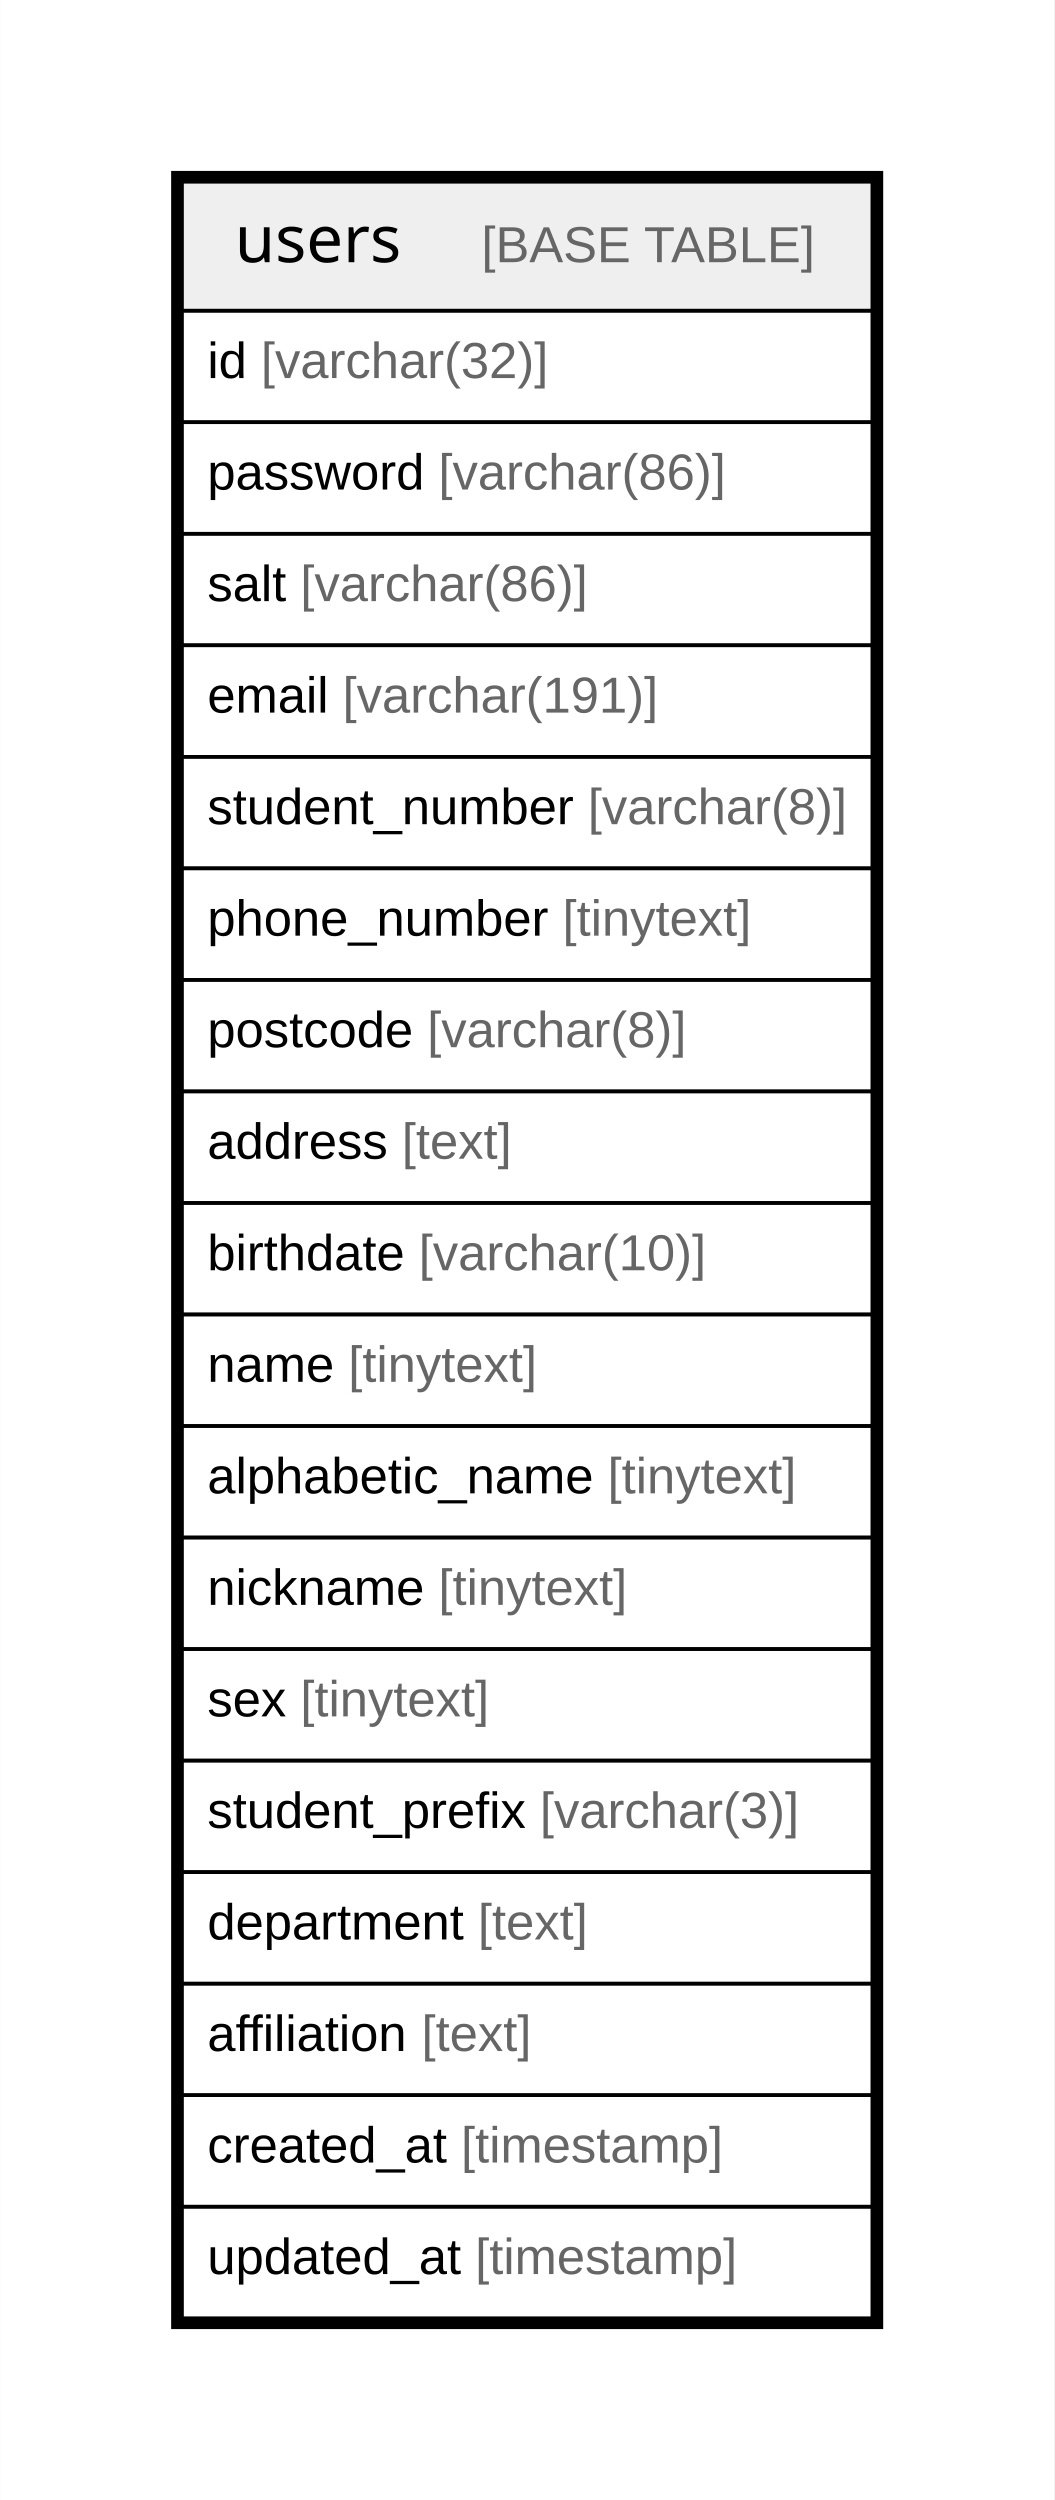
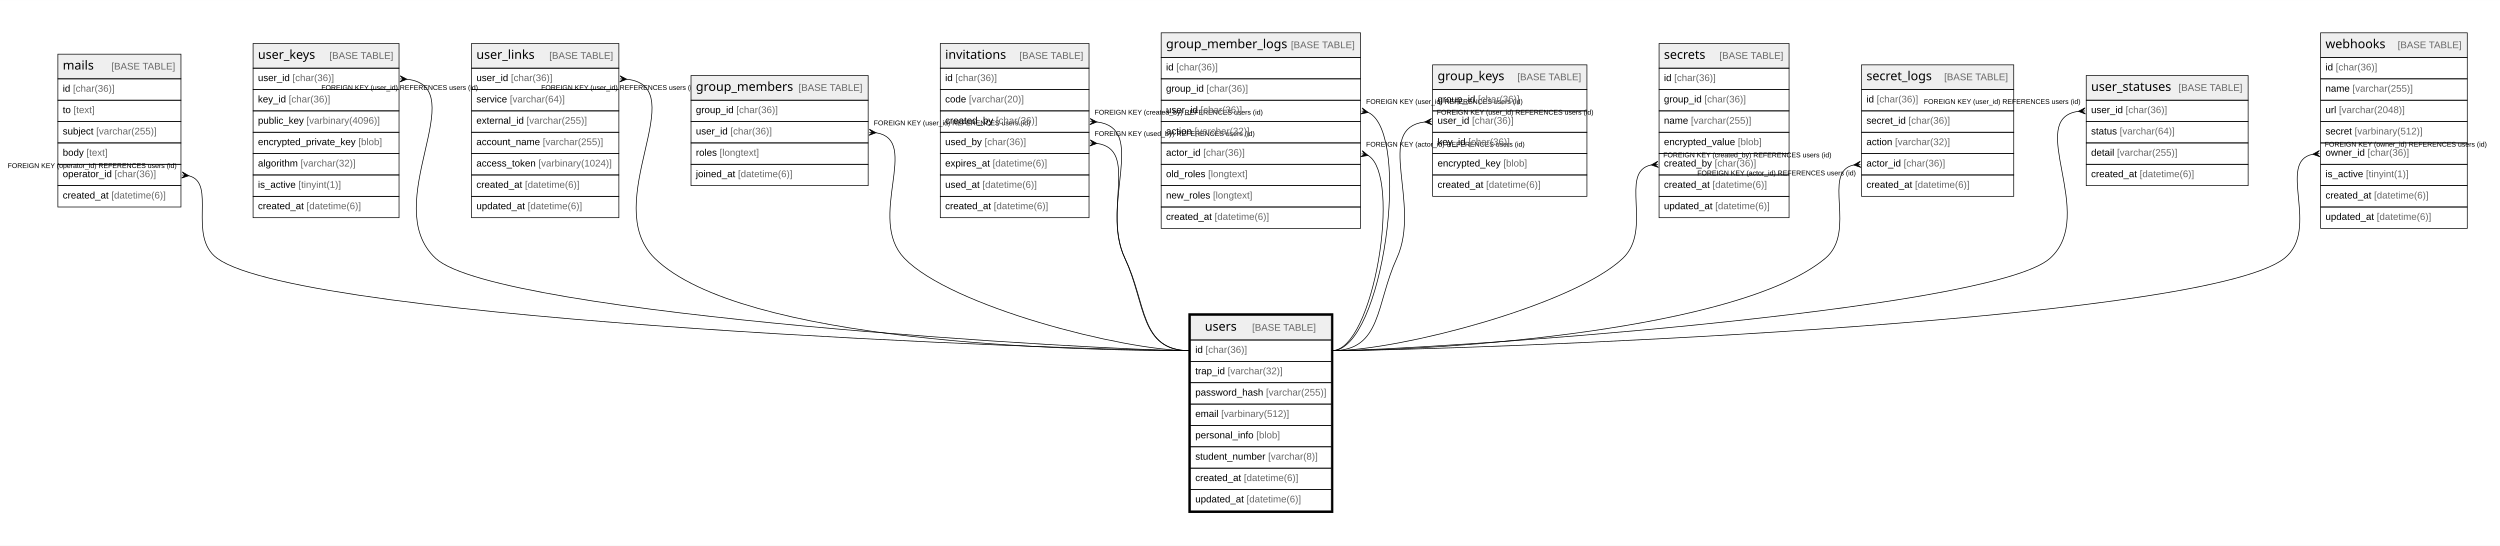
- <svg xmlns="http://www.w3.org/2000/svg" width="291pt" height="690pt" viewBox="0.00 0.00 291.04 690.40">
-   <g id="graph0" class="graph" transform="scale(1 1) rotate(0) translate(4 686.4)">
-     <polygon fill="white" stroke="none" points="-4,4 -4,-686.4 287.04,-686.4 287.04,4 -4,4" />
+ <svg xmlns="http://www.w3.org/2000/svg" width="3605pt" height="787pt" viewBox="0.00 0.00 3605.15 786.80">
+   <g id="graph0" class="graph" transform="scale(1 1) rotate(0) translate(4 782.8)">
+     <polygon fill="white" stroke="none" points="-4,4 -4,-782.8 3601.15,-782.8 3601.15,4 -4,4" />
    <g id="node1" class="node">
-       <polygon fill="#efefef" stroke="none" points="46.2,-600.6 46.2,-636.2 236.84,-636.2 236.84,-600.6 46.2,-600.6" />
-       <polygon fill="none" stroke="black" points="46.2,-600.6 46.2,-636.2 236.84,-636.2 236.84,-600.6 46.2,-600.6" />
-       <text text-anchor="start" x="60.78" y="-614" font-family="Arial Bold" font-size="18.00">users</text>
-       <text text-anchor="start" x="97.77" y="-614" font-family="Arial" font-size="14.00">    </text>
-       <text text-anchor="start" x="128.89" y="-614" font-family="Arial" font-size="14.00" fill="#666666">[BASE TABLE]</text>
-       <polygon fill="none" stroke="black" points="46.2,-569.8 46.2,-600.6 236.84,-600.6 236.84,-569.8 46.2,-569.8" />
-       <text text-anchor="start" x="53.2" y="-582" font-family="Arial" font-size="14.00">id </text>
-       <text text-anchor="start" x="67.99" y="-582" font-family="Arial" font-size="14.00" fill="#666666">[varchar(32)]</text>
-       <polygon fill="none" stroke="black" points="46.2,-539 46.2,-569.8 236.84,-569.8 236.84,-539 46.2,-539" />
-       <text text-anchor="start" x="53.2" y="-551.2" font-family="Arial" font-size="14.00">password </text>
-       <text text-anchor="start" x="117.01" y="-551.2" font-family="Arial" font-size="14.00" fill="#666666">[varchar(86)]</text>
-       <polygon fill="none" stroke="black" points="46.2,-508.2 46.2,-539 236.84,-539 236.84,-508.2 46.2,-508.2" />
-       <text text-anchor="start" x="53.2" y="-520.4" font-family="Arial" font-size="14.00">salt </text>
-       <text text-anchor="start" x="78.88" y="-520.4" font-family="Arial" font-size="14.00" fill="#666666">[varchar(86)]</text>
-       <polygon fill="none" stroke="black" points="46.2,-477.4 46.2,-508.2 236.84,-508.2 236.84,-477.4 46.2,-477.4" />
-       <text text-anchor="start" x="53.2" y="-489.6" font-family="Arial" font-size="14.00">email </text>
-       <text text-anchor="start" x="90.54" y="-489.6" font-family="Arial" font-size="14.00" fill="#666666">[varchar(191)]</text>
-       <polygon fill="none" stroke="black" points="46.2,-446.6 46.2,-477.4 236.84,-477.4 236.84,-446.6 46.2,-446.6" />
-       <text text-anchor="start" x="53.2" y="-458.8" font-family="Arial" font-size="14.00">student_number </text>
-       <text text-anchor="start" x="158.27" y="-458.8" font-family="Arial" font-size="14.00" fill="#666666">[varchar(8)]</text>
-       <polygon fill="none" stroke="black" points="46.2,-415.8 46.2,-446.6 236.84,-446.6 236.84,-415.8 46.2,-415.8" />
-       <text text-anchor="start" x="53.2" y="-428" font-family="Arial" font-size="14.00">phone_number </text>
-       <text text-anchor="start" x="151.28" y="-428" font-family="Arial" font-size="14.00" fill="#666666">[tinytext]</text>
-       <polygon fill="none" stroke="black" points="46.2,-385 46.2,-415.8 236.84,-415.8 236.84,-385 46.2,-385" />
-       <text text-anchor="start" x="53.2" y="-397.2" font-family="Arial" font-size="14.00">postcode </text>
-       <text text-anchor="start" x="113.91" y="-397.2" font-family="Arial" font-size="14.00" fill="#666666">[varchar(8)]</text>
-       <polygon fill="none" stroke="black" points="46.2,-354.2 46.2,-385 236.84,-385 236.84,-354.2 46.2,-354.2" />
-       <text text-anchor="start" x="53.2" y="-366.4" font-family="Arial" font-size="14.00">address </text>
-       <text text-anchor="start" x="106.9" y="-366.4" font-family="Arial" font-size="14.00" fill="#666666">[text]</text>
-       <polygon fill="none" stroke="black" points="46.2,-323.4 46.2,-354.2 236.84,-354.2 236.84,-323.4 46.2,-323.4" />
-       <text text-anchor="start" x="53.2" y="-335.6" font-family="Arial" font-size="14.00">birthdate </text>
-       <text text-anchor="start" x="111.57" y="-335.6" font-family="Arial" font-size="14.00" fill="#666666">[varchar(10)]</text>
-       <polygon fill="none" stroke="black" points="46.2,-292.6 46.2,-323.4 236.84,-323.4 236.84,-292.6 46.2,-292.6" />
-       <text text-anchor="start" x="53.2" y="-304.8" font-family="Arial" font-size="14.00">name </text>
-       <text text-anchor="start" x="92.11" y="-304.8" font-family="Arial" font-size="14.00" fill="#666666">[tinytext]</text>
-       <polygon fill="none" stroke="black" points="46.2,-261.8 46.2,-292.6 236.84,-292.6 236.84,-261.8 46.2,-261.8" />
-       <text text-anchor="start" x="53.2" y="-274" font-family="Arial" font-size="14.00">alphabetic_name </text>
-       <text text-anchor="start" x="163.72" y="-274" font-family="Arial" font-size="14.00" fill="#666666">[tinytext]</text>
-       <polygon fill="none" stroke="black" points="46.2,-231 46.2,-261.8 236.84,-261.8 236.84,-231 46.2,-231" />
-       <text text-anchor="start" x="53.2" y="-243.2" font-family="Arial" font-size="14.00">nickname </text>
-       <text text-anchor="start" x="117.01" y="-243.2" font-family="Arial" font-size="14.00" fill="#666666">[tinytext]</text>
-       <polygon fill="none" stroke="black" points="46.2,-200.2 46.2,-231 236.84,-231 236.84,-200.2 46.2,-200.2" />
-       <text text-anchor="start" x="53.2" y="-212.4" font-family="Arial" font-size="14.00">sex </text>
-       <text text-anchor="start" x="78.88" y="-212.4" font-family="Arial" font-size="14.00" fill="#666666">[tinytext]</text>
-       <polygon fill="none" stroke="black" points="46.2,-169.4 46.2,-200.2 236.84,-200.2 236.84,-169.4 46.2,-169.4" />
-       <text text-anchor="start" x="53.2" y="-181.6" font-family="Arial" font-size="14.00">student_prefix </text>
-       <text text-anchor="start" x="145.03" y="-181.6" font-family="Arial" font-size="14.00" fill="#666666">[varchar(3)]</text>
-       <polygon fill="none" stroke="black" points="46.2,-138.6 46.2,-169.4 236.84,-169.4 236.84,-138.6 46.2,-138.6" />
-       <text text-anchor="start" x="53.2" y="-150.8" font-family="Arial" font-size="14.00">department </text>
-       <text text-anchor="start" x="127.91" y="-150.8" font-family="Arial" font-size="14.00" fill="#666666">[text]</text>
-       <polygon fill="none" stroke="black" points="46.2,-107.8 46.2,-138.6 236.84,-138.6 236.84,-107.8 46.2,-107.8" />
-       <text text-anchor="start" x="53.2" y="-120" font-family="Arial" font-size="14.00">affiliation </text>
-       <text text-anchor="start" x="112.34" y="-120" font-family="Arial" font-size="14.00" fill="#666666">[text]</text>
-       <polygon fill="none" stroke="black" points="46.2,-77 46.2,-107.8 236.84,-107.8 236.84,-77 46.2,-77" />
-       <text text-anchor="start" x="53.2" y="-89.2" font-family="Arial" font-size="14.00">created_at </text>
-       <text text-anchor="start" x="123.25" y="-89.2" font-family="Arial" font-size="14.00" fill="#666666">[timestamp]</text>
-       <polygon fill="none" stroke="black" points="46.2,-46.2 46.2,-77 236.84,-77 236.84,-46.2 46.2,-46.2" />
-       <text text-anchor="start" x="53.2" y="-58.4" font-family="Arial" font-size="14.00">updated_at </text>
-       <text text-anchor="start" x="127.16" y="-58.4" font-family="Arial" font-size="14.00" fill="#666666">[timestamp]</text>
-       <polygon fill="none" stroke="black" stroke-width="3" points="44.7,-44.7 44.7,-637.7 238.34,-637.7 238.34,-44.7 44.7,-44.7" />
+       <polygon fill="#efefef" stroke="none" points="1712.66,-292.6 1712.66,-328.2 1915.75,-328.2 1915.75,-292.6 1712.66,-292.6" />
+       <polygon fill="none" stroke="black" points="1712.66,-292.6 1712.66,-328.2 1915.75,-328.2 1915.75,-292.6 1712.66,-292.6" />
+       <text text-anchor="start" x="1733.47" y="-306" font-family="Arial Bold" font-size="18.00">users</text>
+       <text text-anchor="start" x="1770.46" y="-306" font-family="Arial" font-size="14.00">    </text>
+       <text text-anchor="start" x="1801.58" y="-306" font-family="Arial" font-size="14.00" fill="#666666">[BASE TABLE]</text>
+       <polygon fill="none" stroke="black" points="1712.66,-261.8 1712.66,-292.6 1915.75,-292.6 1915.75,-261.8 1712.66,-261.8" />
+       <text text-anchor="start" x="1719.66" y="-274" font-family="Arial" font-size="14.00">id </text>
+       <text text-anchor="start" x="1734.45" y="-274" font-family="Arial" font-size="14.00" fill="#666666">[char(36)]</text>
+       <polygon fill="none" stroke="black" points="1712.66,-231 1712.66,-261.8 1915.75,-261.8 1915.75,-231 1712.66,-231" />
+       <text text-anchor="start" x="1719.66" y="-243.2" font-family="Arial" font-size="14.00">trap_id </text>
+       <text text-anchor="start" x="1766.36" y="-243.2" font-family="Arial" font-size="14.00" fill="#666666">[varchar(32)]</text>
+       <polygon fill="none" stroke="black" points="1712.66,-200.2 1712.66,-231 1915.75,-231 1915.75,-200.2 1712.66,-200.2" />
+       <text text-anchor="start" x="1719.66" y="-212.4" font-family="Arial" font-size="14.00">password_hash </text>
+       <text text-anchor="start" x="1821.61" y="-212.4" font-family="Arial" font-size="14.00" fill="#666666">[varchar(255)]</text>
+       <polygon fill="none" stroke="black" points="1712.66,-169.4 1712.66,-200.2 1915.75,-200.2 1915.75,-169.4 1712.66,-169.4" />
+       <text text-anchor="start" x="1719.66" y="-181.6" font-family="Arial" font-size="14.00">email </text>
+       <text text-anchor="start" x="1757" y="-181.6" font-family="Arial" font-size="14.00" fill="#666666">[varbinary(512)]</text>
+       <polygon fill="none" stroke="black" points="1712.66,-138.6 1712.66,-169.4 1915.75,-169.4 1915.75,-138.6 1712.66,-138.6" />
+       <text text-anchor="start" x="1719.66" y="-150.8" font-family="Arial" font-size="14.00">personal_info </text>
+       <text text-anchor="start" x="1807.61" y="-150.8" font-family="Arial" font-size="14.00" fill="#666666">[blob]</text>
+       <polygon fill="none" stroke="black" points="1712.66,-107.8 1712.66,-138.6 1915.75,-138.6 1915.75,-107.8 1712.66,-107.8" />
+       <text text-anchor="start" x="1719.66" y="-120" font-family="Arial" font-size="14.00">student_number </text>
+       <text text-anchor="start" x="1824.73" y="-120" font-family="Arial" font-size="14.00" fill="#666666">[varchar(8)]</text>
+       <polygon fill="none" stroke="black" points="1712.66,-77 1712.66,-107.8 1915.75,-107.8 1915.75,-77 1712.66,-77" />
+       <text text-anchor="start" x="1719.66" y="-89.2" font-family="Arial" font-size="14.00">created_at </text>
+       <text text-anchor="start" x="1789.71" y="-89.2" font-family="Arial" font-size="14.00" fill="#666666">[datetime(6)]</text>
+       <polygon fill="none" stroke="black" points="1712.66,-46.2 1712.66,-77 1915.75,-77 1915.75,-46.2 1712.66,-46.2" />
+       <text text-anchor="start" x="1719.66" y="-58.4" font-family="Arial" font-size="14.00">updated_at </text>
+       <text text-anchor="start" x="1793.62" y="-58.4" font-family="Arial" font-size="14.00" fill="#666666">[datetime(6)]</text>
+       <polygon fill="none" stroke="black" stroke-width="3" points="1711.16,-44.7 1711.16,-329.7 1917.25,-329.7 1917.25,-44.7 1711.16,-44.7" />
+     </g>
+     <g id="node2" class="node">
+       <polygon fill="#efefef" stroke="none" points="79.46,-669.2 79.46,-704.8 256.95,-704.8 256.95,-669.2 79.46,-669.2" />
+       <polygon fill="none" stroke="black" points="79.46,-669.2 79.46,-704.8 256.95,-704.8 256.95,-669.2 79.46,-669.2" />
+       <text text-anchor="start" x="86.46" y="-682.6" font-family="Arial Bold" font-size="18.00">mails</text>
+       <text text-anchor="start" x="125.46" y="-682.6" font-family="Arial" font-size="14.00">    </text>
+       <text text-anchor="start" x="156.58" y="-682.6" font-family="Arial" font-size="14.00" fill="#666666">[BASE TABLE]</text>
+       <polygon fill="none" stroke="black" points="79.46,-638.4 79.46,-669.2 256.95,-669.2 256.95,-638.4 79.46,-638.4" />
+       <text text-anchor="start" x="86.46" y="-650.6" font-family="Arial" font-size="14.00">id </text>
+       <text text-anchor="start" x="101.25" y="-650.6" font-family="Arial" font-size="14.00" fill="#666666">[char(36)]</text>
+       <polygon fill="none" stroke="black" points="79.46,-607.6 79.46,-638.4 256.95,-638.4 256.95,-607.6 79.46,-607.6" />
+       <text text-anchor="start" x="86.46" y="-619.8" font-family="Arial" font-size="14.00">to </text>
+       <text text-anchor="start" x="102.03" y="-619.8" font-family="Arial" font-size="14.00" fill="#666666">[text]</text>
+       <polygon fill="none" stroke="black" points="79.46,-576.8 79.46,-607.6 256.95,-607.6 256.95,-576.8 79.46,-576.8" />
+       <text text-anchor="start" x="86.46" y="-589" font-family="Arial" font-size="14.00">subject </text>
+       <text text-anchor="start" x="134.71" y="-589" font-family="Arial" font-size="14.00" fill="#666666">[varchar(255)]</text>
+       <polygon fill="none" stroke="black" points="79.46,-546 79.46,-576.8 256.95,-576.8 256.95,-546 79.46,-546" />
+       <text text-anchor="start" x="86.46" y="-558.2" font-family="Arial" font-size="14.00">body </text>
+       <text text-anchor="start" x="120.71" y="-558.2" font-family="Arial" font-size="14.00" fill="#666666">[text]</text>
+       <polygon fill="none" stroke="black" points="79.46,-515.2 79.46,-546 256.95,-546 256.95,-515.2 79.46,-515.2" />
+       <text text-anchor="start" x="86.46" y="-527.4" font-family="Arial" font-size="14.00">operator_id </text>
+       <text text-anchor="start" x="161.18" y="-527.4" font-family="Arial" font-size="14.00" fill="#666666">[char(36)]</text>
+       <polygon fill="none" stroke="black" points="79.46,-484.4 79.46,-515.2 256.95,-515.2 256.95,-484.4 79.46,-484.4" />
+       <text text-anchor="start" x="86.46" y="-496.6" font-family="Arial" font-size="14.00">created_at </text>
+       <text text-anchor="start" x="156.51" y="-496.6" font-family="Arial" font-size="14.00" fill="#666666">[datetime(6)]</text>
+     </g>
+     <g id="edge1" class="edge">
+       <path fill="none" stroke="black" d="M268.1,-529.5C309.34,-519.42 265.43,-442.4 309.21,-410.4 435.58,-318.03 1555.13,-277.2 1711.66,-277.2" />
+       <polygon fill="black" stroke="black" points="268.22,-529.49 257.8,-526.09 262.92,-530.06 258.62,-530.53 258.62,-530.53 258.62,-530.53 262.92,-530.06 258.77,-535.04 268.22,-529.49" />
+       <text text-anchor="start" x="7" y="-540.6" font-family="Arial" font-size="10.00">FOREIGN KEY (operator_id) REFERENCES users (id)</text>
+     </g>
+     <g id="node3" class="node">
+       <polygon fill="#efefef" stroke="none" points="360.97,-684.6 360.97,-720.2 571.44,-720.2 571.44,-684.6 360.97,-684.6" />
+       <polygon fill="none" stroke="black" points="360.97,-684.6 360.97,-720.2 571.44,-720.2 571.44,-684.6 360.97,-684.6" />
+       <text text-anchor="start" x="367.97" y="-698" font-family="Arial Bold" font-size="18.00">user_keys</text>
+       <text text-anchor="start" x="439.95" y="-698" font-family="Arial" font-size="14.00">    </text>
+       <text text-anchor="start" x="471.07" y="-698" font-family="Arial" font-size="14.00" fill="#666666">[BASE TABLE]</text>
+       <polygon fill="none" stroke="black" points="360.97,-653.8 360.97,-684.6 571.44,-684.6 571.44,-653.8 360.97,-653.8" />
+       <text text-anchor="start" x="367.97" y="-666" font-family="Arial" font-size="14.00">user_id </text>
+       <text text-anchor="start" x="417.78" y="-666" font-family="Arial" font-size="14.00" fill="#666666">[char(36)]</text>
+       <polygon fill="none" stroke="black" points="360.97,-623 360.97,-653.8 571.44,-653.8 571.44,-623 360.97,-623" />
+       <text text-anchor="start" x="367.97" y="-635.2" font-family="Arial" font-size="14.00">key_id </text>
+       <text text-anchor="start" x="412.33" y="-635.2" font-family="Arial" font-size="14.00" fill="#666666">[char(36)]</text>
+       <polygon fill="none" stroke="black" points="360.97,-592.2 360.97,-623 571.44,-623 571.44,-592.2 360.97,-592.2" />
+       <text text-anchor="start" x="367.97" y="-604.4" font-family="Arial" font-size="14.00">public_key </text>
+       <text text-anchor="start" x="438.01" y="-604.4" font-family="Arial" font-size="14.00" fill="#666666">[varbinary(4096)]</text>
+       <polygon fill="none" stroke="black" points="360.97,-561.4 360.97,-592.2 571.44,-592.2 571.44,-561.4 360.97,-561.4" />
+       <text text-anchor="start" x="367.97" y="-573.6" font-family="Arial" font-size="14.00">encrypted_private_key </text>
+       <text text-anchor="start" x="512.72" y="-573.6" font-family="Arial" font-size="14.00" fill="#666666">[blob]</text>
+       <polygon fill="none" stroke="black" points="360.97,-530.6 360.97,-561.4 571.44,-561.4 571.44,-530.6 360.97,-530.6" />
+       <text text-anchor="start" x="367.97" y="-542.8" font-family="Arial" font-size="14.00">algorithm </text>
+       <text text-anchor="start" x="429.44" y="-542.8" font-family="Arial" font-size="14.00" fill="#666666">[varchar(32)]</text>
+       <polygon fill="none" stroke="black" points="360.97,-499.8 360.97,-530.6 571.44,-530.6 571.44,-499.8 360.97,-499.8" />
+       <text text-anchor="start" x="367.97" y="-512" font-family="Arial" font-size="14.00">is_active </text>
+       <text text-anchor="start" x="426.33" y="-512" font-family="Arial" font-size="14.00" fill="#666666">[tinyint(1)]</text>
+       <polygon fill="none" stroke="black" points="360.97,-469 360.97,-499.8 571.44,-499.8 571.44,-469 360.97,-469" />
+       <text text-anchor="start" x="367.97" y="-481.2" font-family="Arial" font-size="14.00">created_at </text>
+       <text text-anchor="start" x="438.02" y="-481.2" font-family="Arial" font-size="14.00" fill="#666666">[datetime(6)]</text>
+     </g>
+     <g id="edge2" class="edge">
+       <path fill="none" stroke="black" d="M582.67,-668.68C680.5,-658.11 540.88,-487.66 624.21,-410.4 713.47,-327.63 1589.93,-277.2 1711.66,-277.2" />
+       <polygon fill="black" stroke="black" points="582.76,-668.68 572.55,-664.69 577.44,-668.95 573.11,-669.17 573.11,-669.17 573.11,-669.17 577.44,-668.95 573,-673.68 582.76,-668.68" />
+       <text text-anchor="start" x="459.36" y="-653.2" font-family="Arial" font-size="10.00">FOREIGN KEY (user_id) REFERENCES users (id)</text>
+     </g>
+     <g id="node4" class="node">
+       <polygon fill="#efefef" stroke="none" points="675.96,-684.6 675.96,-720.2 888.45,-720.2 888.45,-684.6 675.96,-684.6" />
+       <polygon fill="none" stroke="black" points="675.96,-684.6 675.96,-720.2 888.45,-720.2 888.45,-684.6 675.96,-684.6" />
+       <text text-anchor="start" x="682.96" y="-698" font-family="Arial Bold" font-size="18.00">user_links</text>
+       <text text-anchor="start" x="756.96" y="-698" font-family="Arial" font-size="14.00">    </text>
+       <text text-anchor="start" x="788.08" y="-698" font-family="Arial" font-size="14.00" fill="#666666">[BASE TABLE]</text>
+       <polygon fill="none" stroke="black" points="675.96,-653.8 675.96,-684.6 888.45,-684.6 888.45,-653.8 675.96,-653.8" />
+       <text text-anchor="start" x="682.96" y="-666" font-family="Arial" font-size="14.00">user_id </text>
+       <text text-anchor="start" x="732.77" y="-666" font-family="Arial" font-size="14.00" fill="#666666">[char(36)]</text>
+       <polygon fill="none" stroke="black" points="675.96,-623 675.96,-653.8 888.45,-653.8 888.45,-623 675.96,-623" />
+       <text text-anchor="start" x="682.96" y="-635.2" font-family="Arial" font-size="14.00">service </text>
+       <text text-anchor="start" x="731.2" y="-635.2" font-family="Arial" font-size="14.00" fill="#666666">[varchar(64)]</text>
+       <polygon fill="none" stroke="black" points="675.96,-592.2 675.96,-623 888.45,-623 888.45,-592.2 675.96,-592.2" />
+       <text text-anchor="start" x="682.96" y="-604.4" font-family="Arial" font-size="14.00">external_id </text>
+       <text text-anchor="start" x="755.34" y="-604.4" font-family="Arial" font-size="14.00" fill="#666666">[varchar(255)]</text>
+       <polygon fill="none" stroke="black" points="675.96,-561.4 675.96,-592.2 888.45,-592.2 888.45,-561.4 675.96,-561.4" />
+       <text text-anchor="start" x="682.96" y="-573.6" font-family="Arial" font-size="14.00">account_name </text>
+       <text text-anchor="start" x="778.7" y="-573.6" font-family="Arial" font-size="14.00" fill="#666666">[varchar(255)]</text>
+       <polygon fill="none" stroke="black" points="675.96,-530.6 675.96,-561.4 888.45,-561.4 888.45,-530.6 675.96,-530.6" />
+       <text text-anchor="start" x="682.96" y="-542.8" font-family="Arial" font-size="14.00">access_token </text>
+       <text text-anchor="start" x="772.46" y="-542.8" font-family="Arial" font-size="14.00" fill="#666666">[varbinary(1024)]</text>
+       <polygon fill="none" stroke="black" points="675.96,-499.8 675.96,-530.6 888.45,-530.6 888.45,-499.8 675.96,-499.8" />
+       <text text-anchor="start" x="682.96" y="-512" font-family="Arial" font-size="14.00">created_at </text>
+       <text text-anchor="start" x="753.01" y="-512" font-family="Arial" font-size="14.00" fill="#666666">[datetime(6)]</text>
+       <polygon fill="none" stroke="black" points="675.96,-469 675.96,-499.8 888.45,-499.8 888.45,-469 675.96,-469" />
+       <text text-anchor="start" x="682.96" y="-481.2" font-family="Arial" font-size="14.00">updated_at </text>
+       <text text-anchor="start" x="756.92" y="-481.2" font-family="Arial" font-size="14.00" fill="#666666">[datetime(6)]</text>
+     </g>
+     <g id="edge3" class="edge">
+       <path fill="none" stroke="black" d="M899.67,-668.69C997.5,-658.24 859.01,-489.78 940.21,-410.4 1064.61,-288.79 1537.69,-277.2 1711.66,-277.2" />
+       <polygon fill="black" stroke="black" points="899.77,-668.68 889.56,-664.69 894.44,-668.95 890.12,-669.17 890.12,-669.17 890.12,-669.17 894.44,-668.95 890.01,-673.68 899.77,-668.68" />
+       <text text-anchor="start" x="776.37" y="-653.2" font-family="Arial" font-size="10.00">FOREIGN KEY (user_id) REFERENCES users (id)</text>
+     </g>
+     <g id="node5" class="node">
+       <polygon fill="#efefef" stroke="none" points="992.48,-638.4 992.48,-674 1247.94,-674 1247.94,-638.4 992.48,-638.4" />
+       <polygon fill="none" stroke="black" points="992.48,-638.4 992.48,-674 1247.94,-674 1247.94,-638.4 992.48,-638.4" />
+       <text text-anchor="start" x="999.48" y="-651.8" font-family="Arial Bold" font-size="18.00">group_members</text>
+       <text text-anchor="start" x="1116.45" y="-651.8" font-family="Arial" font-size="14.00">    </text>
+       <text text-anchor="start" x="1147.57" y="-651.8" font-family="Arial" font-size="14.00" fill="#666666">[BASE TABLE]</text>
+       <polygon fill="none" stroke="black" points="992.48,-607.6 992.48,-638.4 1247.94,-638.4 1247.94,-607.6 992.48,-607.6" />
+       <text text-anchor="start" x="999.48" y="-619.8" font-family="Arial" font-size="14.00">group_id </text>
+       <text text-anchor="start" x="1057.85" y="-619.8" font-family="Arial" font-size="14.00" fill="#666666">[char(36)]</text>
+       <polygon fill="none" stroke="black" points="992.48,-576.8 992.48,-607.6 1247.94,-607.6 1247.94,-576.8 992.48,-576.8" />
+       <text text-anchor="start" x="999.48" y="-589" font-family="Arial" font-size="14.00">user_id </text>
+       <text text-anchor="start" x="1049.28" y="-589" font-family="Arial" font-size="14.00" fill="#666666">[char(36)]</text>
+       <polygon fill="none" stroke="black" points="992.48,-546 992.48,-576.8 1247.94,-576.8 1247.94,-546 992.48,-546" />
+       <text text-anchor="start" x="999.48" y="-558.2" font-family="Arial" font-size="14.00">roles </text>
+       <text text-anchor="start" x="1033.71" y="-558.2" font-family="Arial" font-size="14.00" fill="#666666">[longtext]</text>
+       <polygon fill="none" stroke="black" points="992.48,-515.2 992.48,-546 1247.94,-546 1247.94,-515.2 992.48,-515.2" />
+       <text text-anchor="start" x="999.48" y="-527.4" font-family="Arial" font-size="14.00">joined_at </text>
+       <text text-anchor="start" x="1060.19" y="-527.4" font-family="Arial" font-size="14.00" fill="#666666">[datetime(6)]</text>
+     </g>
+     <g id="edge4" class="edge">
+       <path fill="none" stroke="black" d="M1259.22,-591.48C1325.02,-581.42 1244.6,-468.17 1300.21,-410.4 1366.85,-341.16 1615.55,-277.2 1711.66,-277.2" />
+       <polygon fill="black" stroke="black" points="1259.25,-591.48 1248.96,-587.69 1253.93,-591.85 1249.61,-592.15 1249.61,-592.15 1249.61,-592.15 1253.93,-591.85 1249.59,-596.67 1259.25,-591.48" />
+       <text text-anchor="start" x="1255.94" y="-602.2" font-family="Arial" font-size="10.00">FOREIGN KEY (user_id) REFERENCES users (id)</text>
+     </g>
+     <g id="node6" class="node">
+       <polygon fill="#efefef" stroke="none" points="1351.96,-684.6 1351.96,-720.2 1566.45,-720.2 1566.45,-684.6 1351.96,-684.6" />
+       <polygon fill="none" stroke="black" points="1351.96,-684.6 1351.96,-720.2 1566.45,-720.2 1566.45,-684.6 1351.96,-684.6" />
+       <text text-anchor="start" x="1358.96" y="-698" font-family="Arial Bold" font-size="18.00">invitations</text>
+       <text text-anchor="start" x="1434.96" y="-698" font-family="Arial" font-size="14.00">    </text>
+       <text text-anchor="start" x="1466.08" y="-698" font-family="Arial" font-size="14.00" fill="#666666">[BASE TABLE]</text>
+       <polygon fill="none" stroke="black" points="1351.96,-653.8 1351.96,-684.6 1566.45,-684.6 1566.45,-653.8 1351.96,-653.8" />
+       <text text-anchor="start" x="1358.96" y="-666" font-family="Arial" font-size="14.00">id </text>
+       <text text-anchor="start" x="1373.75" y="-666" font-family="Arial" font-size="14.00" fill="#666666">[char(36)]</text>
+       <polygon fill="none" stroke="black" points="1351.96,-623 1351.96,-653.8 1566.45,-653.8 1566.45,-623 1351.96,-623" />
+       <text text-anchor="start" x="1358.96" y="-635.2" font-family="Arial" font-size="14.00">code </text>
+       <text text-anchor="start" x="1393.21" y="-635.2" font-family="Arial" font-size="14.00" fill="#666666">[varchar(20)]</text>
+       <polygon fill="none" stroke="black" points="1351.96,-592.2 1351.96,-623 1566.45,-623 1566.45,-592.2 1351.96,-592.2" />
+       <text text-anchor="start" x="1358.96" y="-604.4" font-family="Arial" font-size="14.00">created_by </text>
+       <text text-anchor="start" x="1432.12" y="-604.4" font-family="Arial" font-size="14.00" fill="#666666">[char(36)]</text>
+       <polygon fill="none" stroke="black" points="1351.96,-561.4 1351.96,-592.2 1566.45,-592.2 1566.45,-561.4 1351.96,-561.4" />
+       <text text-anchor="start" x="1358.96" y="-573.6" font-family="Arial" font-size="14.00">used_by </text>
+       <text text-anchor="start" x="1415.78" y="-573.6" font-family="Arial" font-size="14.00" fill="#666666">[char(36)]</text>
+       <polygon fill="none" stroke="black" points="1351.96,-530.6 1351.96,-561.4 1566.45,-561.4 1566.45,-530.6 1351.96,-530.6" />
+       <text text-anchor="start" x="1358.96" y="-542.8" font-family="Arial" font-size="14.00">expires_at </text>
+       <text text-anchor="start" x="1427.45" y="-542.8" font-family="Arial" font-size="14.00" fill="#666666">[datetime(6)]</text>
+       <polygon fill="none" stroke="black" points="1351.96,-499.8 1351.96,-530.6 1566.45,-530.6 1566.45,-499.8 1351.96,-499.8" />
+       <text text-anchor="start" x="1358.96" y="-512" font-family="Arial" font-size="14.00">used_at </text>
+       <text text-anchor="start" x="1412.67" y="-512" font-family="Arial" font-size="14.00" fill="#666666">[datetime(6)]</text>
+       <polygon fill="none" stroke="black" points="1351.96,-469 1351.96,-499.8 1566.45,-499.8 1566.45,-469 1351.96,-469" />
+       <text text-anchor="start" x="1358.96" y="-481.2" font-family="Arial" font-size="14.00">created_at </text>
+       <text text-anchor="start" x="1429.01" y="-481.2" font-family="Arial" font-size="14.00" fill="#666666">[datetime(6)]</text>
+     </g>
+     <g id="edge5" class="edge">
+       <path fill="none" stroke="black" d="M1577.76,-607.03C1651.78,-598.22 1581.88,-489.22 1618.21,-410.4 1648.48,-344.72 1639.34,-277.2 1711.66,-277.2" />
+       <polygon fill="black" stroke="black" points="1577.77,-607.03 1567.54,-603.09 1572.44,-607.32 1568.12,-607.56 1568.12,-607.56 1568.12,-607.56 1572.44,-607.32 1568.03,-612.07 1577.77,-607.03" />
+       <text text-anchor="start" x="1574.45" y="-617.6" font-family="Arial" font-size="10.00">FOREIGN KEY (created_by) REFERENCES users (id)</text>
+     </g>
+     <g id="edge6" class="edge">
+       <path fill="none" stroke="black" d="M1577.82,-576.12C1639.09,-567.4 1585.96,-476.5 1618.21,-410.4 1649.92,-345.41 1639.34,-277.2 1711.66,-277.2" />
+       <polygon fill="black" stroke="black" points="1577.76,-576.12 1567.49,-572.29 1572.44,-576.47 1568.12,-576.76 1568.12,-576.76 1568.12,-576.76 1572.44,-576.47 1568.08,-581.27 1577.76,-576.12" />
+       <text text-anchor="start" x="1574.45" y="-586.8" font-family="Arial" font-size="10.00">FOREIGN KEY (used_by) REFERENCES users (id)</text>
+     </g>
+     <g id="node7" class="node">
+       <polygon fill="#efefef" stroke="none" points="1670.48,-700 1670.48,-735.6 1957.94,-735.6 1957.94,-700 1670.48,-700" />
+       <polygon fill="none" stroke="black" points="1670.48,-700 1670.48,-735.6 1957.94,-735.6 1957.94,-700 1670.48,-700" />
+       <text text-anchor="start" x="1677.48" y="-713.4" font-family="Arial Bold" font-size="18.00">group_member_logs</text>
+       <text text-anchor="start" x="1826.45" y="-713.4" font-family="Arial" font-size="14.00">    </text>
+       <text text-anchor="start" x="1857.57" y="-713.4" font-family="Arial" font-size="14.00" fill="#666666">[BASE TABLE]</text>
+       <polygon fill="none" stroke="black" points="1670.48,-669.2 1670.48,-700 1957.94,-700 1957.94,-669.2 1670.48,-669.2" />
+       <text text-anchor="start" x="1677.48" y="-681.4" font-family="Arial" font-size="14.00">id </text>
+       <text text-anchor="start" x="1692.26" y="-681.4" font-family="Arial" font-size="14.00" fill="#666666">[char(36)]</text>
+       <polygon fill="none" stroke="black" points="1670.48,-638.4 1670.48,-669.2 1957.94,-669.2 1957.94,-638.4 1670.48,-638.4" />
+       <text text-anchor="start" x="1677.48" y="-650.6" font-family="Arial" font-size="14.00">group_id </text>
+       <text text-anchor="start" x="1735.85" y="-650.6" font-family="Arial" font-size="14.00" fill="#666666">[char(36)]</text>
+       <polygon fill="none" stroke="black" points="1670.48,-607.6 1670.48,-638.4 1957.94,-638.4 1957.94,-607.6 1670.48,-607.6" />
+       <text text-anchor="start" x="1677.48" y="-619.8" font-family="Arial" font-size="14.00">user_id </text>
+       <text text-anchor="start" x="1727.28" y="-619.8" font-family="Arial" font-size="14.00" fill="#666666">[char(36)]</text>
+       <polygon fill="none" stroke="black" points="1670.48,-576.8 1670.48,-607.6 1957.94,-607.6 1957.94,-576.8 1670.48,-576.8" />
+       <text text-anchor="start" x="1677.48" y="-589" font-family="Arial" font-size="14.00">action </text>
+       <text text-anchor="start" x="1718.72" y="-589" font-family="Arial" font-size="14.00" fill="#666666">[varchar(32)]</text>
+       <polygon fill="none" stroke="black" points="1670.48,-546 1670.48,-576.8 1957.94,-576.8 1957.94,-546 1670.48,-546" />
+       <text text-anchor="start" x="1677.48" y="-558.2" font-family="Arial" font-size="14.00">actor_id </text>
+       <text text-anchor="start" x="1731.17" y="-558.2" font-family="Arial" font-size="14.00" fill="#666666">[char(36)]</text>
+       <polygon fill="none" stroke="black" points="1670.48,-515.2 1670.48,-546 1957.94,-546 1957.94,-515.2 1670.48,-515.2" />
+       <text text-anchor="start" x="1677.48" y="-527.4" font-family="Arial" font-size="14.00">old_roles </text>
+       <text text-anchor="start" x="1738.18" y="-527.4" font-family="Arial" font-size="14.00" fill="#666666">[longtext]</text>
+       <polygon fill="none" stroke="black" points="1670.48,-484.4 1670.48,-515.2 1957.94,-515.2 1957.94,-484.4 1670.48,-484.4" />
+       <text text-anchor="start" x="1677.48" y="-496.6" font-family="Arial" font-size="14.00">new_roles </text>
+       <text text-anchor="start" x="1745.18" y="-496.6" font-family="Arial" font-size="14.00" fill="#666666">[longtext]</text>
+       <polygon fill="none" stroke="black" points="1670.48,-453.6 1670.48,-484.4 1957.94,-484.4 1957.94,-453.6 1670.48,-453.6" />
+       <text text-anchor="start" x="1677.48" y="-465.8" font-family="Arial" font-size="14.00">created_at </text>
+       <text text-anchor="start" x="1747.52" y="-465.8" font-family="Arial" font-size="14.00" fill="#666666">[datetime(6)]</text>
+     </g>
+     <g id="edge7" class="edge">
+       <path fill="none" stroke="black" d="M1968.78,-558.77C2017.94,-530.12 1976.99,-277.2 1916.75,-277.2" />
+       <polygon fill="black" stroke="black" points="1968.92,-558.73 1958.1,-556.97 1963.77,-560.11 1959.59,-561.23 1959.59,-561.23 1959.59,-561.23 1963.77,-560.11 1960.42,-565.66 1968.92,-558.73" />
+       <text text-anchor="start" x="1965.94" y="-571.4" font-family="Arial" font-size="10.00">FOREIGN KEY (actor_id) REFERENCES users (id)</text>
+     </g>
+     <g id="edge8" class="edge">
+       <path fill="none" stroke="black" d="M1969.05,-620.79C2032.32,-591.34 1990.54,-277.2 1916.75,-277.2" />
+       <polygon fill="black" stroke="black" points="1969.04,-620.79 1958.31,-618.53 1963.82,-621.93 1959.59,-622.86 1959.59,-622.86 1959.59,-622.86 1963.82,-621.93 1960.23,-627.32 1969.04,-620.79" />
+       <text text-anchor="start" x="1965.94" y="-633" font-family="Arial" font-size="10.00">FOREIGN KEY (user_id) REFERENCES users (id)</text>
+     </g>
+     <g id="node8" class="node">
+       <polygon fill="#efefef" stroke="none" points="2061.97,-653.8 2061.97,-689.4 2284.45,-689.4 2284.45,-653.8 2061.97,-653.8" />
+       <polygon fill="none" stroke="black" points="2061.97,-653.8 2061.97,-689.4 2284.45,-689.4 2284.45,-653.8 2061.97,-653.8" />
+       <text text-anchor="start" x="2068.97" y="-667.2" font-family="Arial Bold" font-size="18.00">group_keys</text>
+       <text text-anchor="start" x="2152.96" y="-667.2" font-family="Arial" font-size="14.00">    </text>
+       <text text-anchor="start" x="2184.07" y="-667.2" font-family="Arial" font-size="14.00" fill="#666666">[BASE TABLE]</text>
+       <polygon fill="none" stroke="black" points="2061.97,-623 2061.97,-653.8 2284.45,-653.8 2284.45,-623 2061.97,-623" />
+       <text text-anchor="start" x="2068.97" y="-635.2" font-family="Arial" font-size="14.00">group_id </text>
+       <text text-anchor="start" x="2127.35" y="-635.2" font-family="Arial" font-size="14.00" fill="#666666">[char(36)]</text>
+       <polygon fill="none" stroke="black" points="2061.97,-592.2 2061.97,-623 2284.45,-623 2284.45,-592.2 2061.97,-592.2" />
+       <text text-anchor="start" x="2068.97" y="-604.4" font-family="Arial" font-size="14.00">user_id </text>
+       <text text-anchor="start" x="2118.77" y="-604.4" font-family="Arial" font-size="14.00" fill="#666666">[char(36)]</text>
+       <polygon fill="none" stroke="black" points="2061.97,-561.4 2061.97,-592.2 2284.45,-592.2 2284.45,-561.4 2061.97,-561.4" />
+       <text text-anchor="start" x="2068.97" y="-573.6" font-family="Arial" font-size="14.00">key_id </text>
+       <text text-anchor="start" x="2113.33" y="-573.6" font-family="Arial" font-size="14.00" fill="#666666">[char(36)]</text>
+       <polygon fill="none" stroke="black" points="2061.97,-530.6 2061.97,-561.4 2284.45,-561.4 2284.45,-530.6 2061.97,-530.6" />
+       <text text-anchor="start" x="2068.97" y="-542.8" font-family="Arial" font-size="14.00">encrypted_key </text>
+       <text text-anchor="start" x="2163.91" y="-542.8" font-family="Arial" font-size="14.00" fill="#666666">[blob]</text>
+       <polygon fill="none" stroke="black" points="2061.97,-499.8 2061.97,-530.6 2284.45,-530.6 2284.45,-499.8 2061.97,-499.8" />
+       <text text-anchor="start" x="2068.97" y="-512" font-family="Arial" font-size="14.00">created_at </text>
+       <text text-anchor="start" x="2139.02" y="-512" font-family="Arial" font-size="14.00" fill="#666666">[datetime(6)]</text>
+     </g>
+     <g id="edge9" class="edge">
+       <path fill="none" stroke="black" d="M2050.66,-607.03C1976.64,-598.22 2046.53,-489.22 2010.21,-410.4 1979.94,-344.72 1989.07,-277.2 1916.75,-277.2" />
+       <polygon fill="black" stroke="black" points="2050.65,-607.03 2060.39,-612.07 2055.98,-607.32 2060.3,-607.56 2060.3,-607.56 2060.3,-607.56 2055.98,-607.32 2060.88,-603.09 2050.65,-607.03" />
+       <text text-anchor="start" x="2067.97" y="-617.6" font-family="Arial" font-size="10.00">FOREIGN KEY (user_id) REFERENCES users (id)</text>
+     </g>
+     <g id="node9" class="node">
+       <polygon fill="#efefef" stroke="none" points="2388.48,-684.6 2388.48,-720.2 2575.94,-720.2 2575.94,-684.6 2388.48,-684.6" />
+       <polygon fill="none" stroke="black" points="2388.48,-684.6 2388.48,-720.2 2575.94,-720.2 2575.94,-684.6 2388.48,-684.6" />
+       <text text-anchor="start" x="2395.48" y="-698" font-family="Arial Bold" font-size="18.00">secrets</text>
+       <text text-anchor="start" x="2444.45" y="-698" font-family="Arial" font-size="14.00">    </text>
+       <text text-anchor="start" x="2475.57" y="-698" font-family="Arial" font-size="14.00" fill="#666666">[BASE TABLE]</text>
+       <polygon fill="none" stroke="black" points="2388.48,-653.8 2388.48,-684.6 2575.94,-684.6 2575.94,-653.8 2388.48,-653.8" />
+       <text text-anchor="start" x="2395.48" y="-666" font-family="Arial" font-size="14.00">id </text>
+       <text text-anchor="start" x="2410.26" y="-666" font-family="Arial" font-size="14.00" fill="#666666">[char(36)]</text>
+       <polygon fill="none" stroke="black" points="2388.48,-623 2388.48,-653.8 2575.94,-653.8 2575.94,-623 2388.48,-623" />
+       <text text-anchor="start" x="2395.48" y="-635.2" font-family="Arial" font-size="14.00">group_id </text>
+       <text text-anchor="start" x="2453.85" y="-635.2" font-family="Arial" font-size="14.00" fill="#666666">[char(36)]</text>
+       <polygon fill="none" stroke="black" points="2388.48,-592.2 2388.48,-623 2575.94,-623 2575.94,-592.2 2388.48,-592.2" />
+       <text text-anchor="start" x="2395.48" y="-604.4" font-family="Arial" font-size="14.00">name </text>
+       <text text-anchor="start" x="2434.39" y="-604.4" font-family="Arial" font-size="14.00" fill="#666666">[varchar(255)]</text>
+       <polygon fill="none" stroke="black" points="2388.48,-561.4 2388.48,-592.2 2575.94,-592.2 2575.94,-561.4 2388.48,-561.4" />
+       <text text-anchor="start" x="2395.48" y="-573.6" font-family="Arial" font-size="14.00">encrypted_value </text>
+       <text text-anchor="start" x="2502.1" y="-573.6" font-family="Arial" font-size="14.00" fill="#666666">[blob]</text>
+       <polygon fill="none" stroke="black" points="2388.48,-530.6 2388.48,-561.4 2575.94,-561.4 2575.94,-530.6 2388.48,-530.6" />
+       <text text-anchor="start" x="2395.48" y="-542.8" font-family="Arial" font-size="14.00">created_by </text>
+       <text text-anchor="start" x="2468.63" y="-542.8" font-family="Arial" font-size="14.00" fill="#666666">[char(36)]</text>
+       <polygon fill="none" stroke="black" points="2388.48,-499.8 2388.48,-530.6 2575.94,-530.6 2575.94,-499.8 2388.48,-499.8" />
+       <text text-anchor="start" x="2395.48" y="-512" font-family="Arial" font-size="14.00">created_at </text>
+       <text text-anchor="start" x="2465.52" y="-512" font-family="Arial" font-size="14.00" fill="#666666">[datetime(6)]</text>
+       <polygon fill="none" stroke="black" points="2388.48,-469 2388.48,-499.8 2575.94,-499.8 2575.94,-469 2388.48,-469" />
+       <text text-anchor="start" x="2395.48" y="-481.2" font-family="Arial" font-size="14.00">updated_at </text>
+       <text text-anchor="start" x="2469.43" y="-481.2" font-family="Arial" font-size="14.00" fill="#666666">[datetime(6)]</text>
+     </g>
+     <g id="edge10" class="edge">
+       <path fill="none" stroke="black" d="M2377.09,-545.03C2329.91,-535.12 2380.15,-452.03 2336.21,-410.4 2265.21,-343.14 2014.55,-277.2 1916.75,-277.2" />
+       <polygon fill="black" stroke="black" points="2377.19,-545.04 2386.72,-550.45 2382.5,-545.53 2386.81,-545.94 2386.81,-545.94 2386.81,-545.94 2382.5,-545.53 2387.56,-541.49 2377.19,-545.04" />
+       <text text-anchor="start" x="2394.48" y="-556" font-family="Arial" font-size="10.00">FOREIGN KEY (created_by) REFERENCES users (id)</text>
+     </g>
+     <g id="node10" class="node">
+       <polygon fill="#efefef" stroke="none" points="2680.48,-653.8 2680.48,-689.4 2899.94,-689.4 2899.94,-653.8 2680.48,-653.8" />
+       <polygon fill="none" stroke="black" points="2680.48,-653.8 2680.48,-689.4 2899.94,-689.4 2899.94,-653.8 2680.48,-653.8" />
+       <text text-anchor="start" x="2687.48" y="-667.2" font-family="Arial Bold" font-size="18.00">secret_logs</text>
+       <text text-anchor="start" x="2768.45" y="-667.2" font-family="Arial" font-size="14.00">    </text>
+       <text text-anchor="start" x="2799.57" y="-667.2" font-family="Arial" font-size="14.00" fill="#666666">[BASE TABLE]</text>
+       <polygon fill="none" stroke="black" points="2680.48,-623 2680.48,-653.8 2899.94,-653.8 2899.94,-623 2680.48,-623" />
+       <text text-anchor="start" x="2687.48" y="-635.2" font-family="Arial" font-size="14.00">id </text>
+       <text text-anchor="start" x="2702.26" y="-635.2" font-family="Arial" font-size="14.00" fill="#666666">[char(36)]</text>
+       <polygon fill="none" stroke="black" points="2680.48,-592.2 2680.48,-623 2899.94,-623 2899.94,-592.2 2680.48,-592.2" />
+       <text text-anchor="start" x="2687.48" y="-604.4" font-family="Arial" font-size="14.00">secret_id </text>
+       <text text-anchor="start" x="2748.17" y="-604.4" font-family="Arial" font-size="14.00" fill="#666666">[char(36)]</text>
+       <polygon fill="none" stroke="black" points="2680.48,-561.4 2680.48,-592.2 2899.94,-592.2 2899.94,-561.4 2680.48,-561.4" />
+       <text text-anchor="start" x="2687.48" y="-573.6" font-family="Arial" font-size="14.00">action </text>
+       <text text-anchor="start" x="2728.72" y="-573.6" font-family="Arial" font-size="14.00" fill="#666666">[varchar(32)]</text>
+       <polygon fill="none" stroke="black" points="2680.48,-530.6 2680.48,-561.4 2899.94,-561.4 2899.94,-530.6 2680.48,-530.6" />
+       <text text-anchor="start" x="2687.48" y="-542.8" font-family="Arial" font-size="14.00">actor_id </text>
+       <text text-anchor="start" x="2741.17" y="-542.8" font-family="Arial" font-size="14.00" fill="#666666">[char(36)]</text>
+       <polygon fill="none" stroke="black" points="2680.48,-499.8 2680.48,-530.6 2899.94,-530.6 2899.94,-499.8 2680.48,-499.8" />
+       <text text-anchor="start" x="2687.48" y="-512" font-family="Arial" font-size="14.00">created_at </text>
+       <text text-anchor="start" x="2757.52" y="-512" font-family="Arial" font-size="14.00" fill="#666666">[datetime(6)]</text>
+     </g>
+     <g id="edge11" class="edge">
+       <path fill="none" stroke="black" d="M2669.12,-545C2622.21,-534.78 2674.61,-449.26 2628.21,-410.4 2504.89,-307.12 2077.6,-277.2 1916.75,-277.2" />
+       <polygon fill="black" stroke="black" points="2669.19,-545 2678.71,-550.45 2674.5,-545.52 2678.81,-545.94 2678.81,-545.94 2678.81,-545.94 2674.5,-545.52 2679.58,-541.49 2669.19,-545" />
+       <text text-anchor="start" x="2443.54" y="-530" font-family="Arial" font-size="10.00">FOREIGN KEY (actor_id) REFERENCES users (id)</text>
+     </g>
+     <g id="node11" class="node">
+       <polygon fill="#efefef" stroke="none" points="3004.47,-638.4 3004.47,-674 3237.94,-674 3237.94,-638.4 3004.47,-638.4" />
+       <polygon fill="none" stroke="black" points="3004.47,-638.4 3004.47,-674 3237.94,-674 3237.94,-638.4 3004.47,-638.4" />
+       <text text-anchor="start" x="3011.47" y="-651.8" font-family="Arial Bold" font-size="18.00">user_statuses</text>
+       <text text-anchor="start" x="3106.45" y="-651.8" font-family="Arial" font-size="14.00">    </text>
+       <text text-anchor="start" x="3137.57" y="-651.8" font-family="Arial" font-size="14.00" fill="#666666">[BASE TABLE]</text>
+       <polygon fill="none" stroke="black" points="3004.47,-607.6 3004.47,-638.4 3237.94,-638.4 3237.94,-607.6 3004.47,-607.6" />
+       <text text-anchor="start" x="3011.47" y="-619.8" font-family="Arial" font-size="14.00">user_id </text>
+       <text text-anchor="start" x="3061.28" y="-619.8" font-family="Arial" font-size="14.00" fill="#666666">[char(36)]</text>
+       <polygon fill="none" stroke="black" points="3004.47,-576.8 3004.47,-607.6 3237.94,-607.6 3237.94,-576.8 3004.47,-576.8" />
+       <text text-anchor="start" x="3011.47" y="-589" font-family="Arial" font-size="14.00">status </text>
+       <text text-anchor="start" x="3052.71" y="-589" font-family="Arial" font-size="14.00" fill="#666666">[varchar(64)]</text>
+       <polygon fill="none" stroke="black" points="3004.47,-546 3004.47,-576.8 3237.94,-576.8 3237.94,-546 3004.47,-546" />
+       <text text-anchor="start" x="3011.47" y="-558.2" font-family="Arial" font-size="14.00">detail </text>
+       <text text-anchor="start" x="3048.83" y="-558.2" font-family="Arial" font-size="14.00" fill="#666666">[varchar(255)]</text>
+       <polygon fill="none" stroke="black" points="3004.47,-515.2 3004.47,-546 3237.94,-546 3237.94,-515.2 3004.47,-515.2" />
+       <text text-anchor="start" x="3011.47" y="-527.4" font-family="Arial" font-size="14.00">created_at </text>
+       <text text-anchor="start" x="3081.52" y="-527.4" font-family="Arial" font-size="14.00" fill="#666666">[datetime(6)]</text>
+     </g>
+     <g id="edge12" class="edge">
+       <path fill="none" stroke="black" d="M2993.52,-622.4C2914.79,-612.15 3021.88,-472.89 2952.21,-410.4 2865.85,-332.95 2032.75,-277.2 1916.75,-277.2" />
+       <polygon fill="black" stroke="black" points="2993.15,-622.38 3002.87,-627.47 2998.48,-622.7 3002.8,-622.96 3002.8,-622.96 3002.8,-622.96 2998.48,-622.7 3003.41,-618.49 2993.15,-622.38" />
+       <text text-anchor="start" x="2770.31" y="-633" font-family="Arial" font-size="10.00">FOREIGN KEY (user_id) REFERENCES users (id)</text>
+     </g>
+     <g id="node12" class="node">
+       <polygon fill="#efefef" stroke="none" points="3342.47,-700 3342.47,-735.6 3553.95,-735.6 3553.95,-700 3342.47,-700" />
+       <polygon fill="none" stroke="black" points="3342.47,-700 3342.47,-735.6 3553.95,-735.6 3553.95,-700 3342.47,-700" />
+       <text text-anchor="start" x="3349.47" y="-713.4" font-family="Arial Bold" font-size="18.00">webhooks</text>
+       <text text-anchor="start" x="3422.46" y="-713.4" font-family="Arial" font-size="14.00">    </text>
+       <text text-anchor="start" x="3453.58" y="-713.4" font-family="Arial" font-size="14.00" fill="#666666">[BASE TABLE]</text>
+       <polygon fill="none" stroke="black" points="3342.47,-669.2 3342.47,-700 3553.95,-700 3553.95,-669.2 3342.47,-669.2" />
+       <text text-anchor="start" x="3349.47" y="-681.4" font-family="Arial" font-size="14.00">id </text>
+       <text text-anchor="start" x="3364.25" y="-681.4" font-family="Arial" font-size="14.00" fill="#666666">[char(36)]</text>
+       <polygon fill="none" stroke="black" points="3342.47,-638.4 3342.47,-669.2 3553.95,-669.2 3553.95,-638.4 3342.47,-638.4" />
+       <text text-anchor="start" x="3349.47" y="-650.6" font-family="Arial" font-size="14.00">name </text>
+       <text text-anchor="start" x="3388.38" y="-650.6" font-family="Arial" font-size="14.00" fill="#666666">[varchar(255)]</text>
+       <polygon fill="none" stroke="black" points="3342.47,-607.6 3342.47,-638.4 3553.95,-638.4 3553.95,-607.6 3342.47,-607.6" />
+       <text text-anchor="start" x="3349.47" y="-619.8" font-family="Arial" font-size="14.00">url </text>
+       <text text-anchor="start" x="3368.91" y="-619.8" font-family="Arial" font-size="14.00" fill="#666666">[varchar(2048)]</text>
+       <polygon fill="none" stroke="black" points="3342.47,-576.8 3342.47,-607.6 3553.95,-607.6 3553.95,-576.8 3342.47,-576.8" />
+       <text text-anchor="start" x="3349.47" y="-589" font-family="Arial" font-size="14.00">secret </text>
+       <text text-anchor="start" x="3391.48" y="-589" font-family="Arial" font-size="14.00" fill="#666666">[varbinary(512)]</text>
+       <polygon fill="none" stroke="black" points="3342.47,-546 3342.47,-576.8 3553.95,-576.8 3553.95,-546 3342.47,-546" />
+       <text text-anchor="start" x="3349.47" y="-558.2" font-family="Arial" font-size="14.00">owner_id </text>
+       <text text-anchor="start" x="3410.17" y="-558.2" font-family="Arial" font-size="14.00" fill="#666666">[char(36)]</text>
+       <polygon fill="none" stroke="black" points="3342.47,-515.2 3342.47,-546 3553.95,-546 3553.95,-515.2 3342.47,-515.2" />
+       <text text-anchor="start" x="3349.47" y="-527.4" font-family="Arial" font-size="14.00">is_active </text>
+       <text text-anchor="start" x="3407.82" y="-527.4" font-family="Arial" font-size="14.00" fill="#666666">[tinyint(1)]</text>
+       <polygon fill="none" stroke="black" points="3342.47,-484.4 3342.47,-515.2 3553.95,-515.2 3553.95,-484.4 3342.47,-484.4" />
+       <text text-anchor="start" x="3349.47" y="-496.6" font-family="Arial" font-size="14.00">created_at </text>
+       <text text-anchor="start" x="3419.51" y="-496.6" font-family="Arial" font-size="14.00" fill="#666666">[datetime(6)]</text>
+       <polygon fill="none" stroke="black" points="3342.47,-453.6 3342.47,-484.4 3553.95,-484.4 3553.95,-453.6 3342.47,-453.6" />
+       <text text-anchor="start" x="3349.47" y="-465.8" font-family="Arial" font-size="14.00">updated_at </text>
+       <text text-anchor="start" x="3423.42" y="-465.8" font-family="Arial" font-size="14.00" fill="#666666">[datetime(6)]</text>
+     </g>
+     <g id="edge13" class="edge">
+       <path fill="none" stroke="black" d="M3331.1,-560.47C3278.42,-549.89 3342.72,-452.01 3290.21,-410.4 3170.04,-315.18 2070.08,-277.2 1916.75,-277.2" />
+       <polygon fill="black" stroke="black" points="3331.17,-560.47 3340.73,-565.85 3336.49,-560.95 3340.8,-561.34 3340.8,-561.34 3340.8,-561.34 3336.49,-560.95 3341.54,-556.89 3331.17,-560.47" />
+       <text text-anchor="start" x="3348.47" y="-571.4" font-family="Arial" font-size="10.00">FOREIGN KEY (owner_id) REFERENCES users (id)</text>
    </g>
  </g>
</svg>
